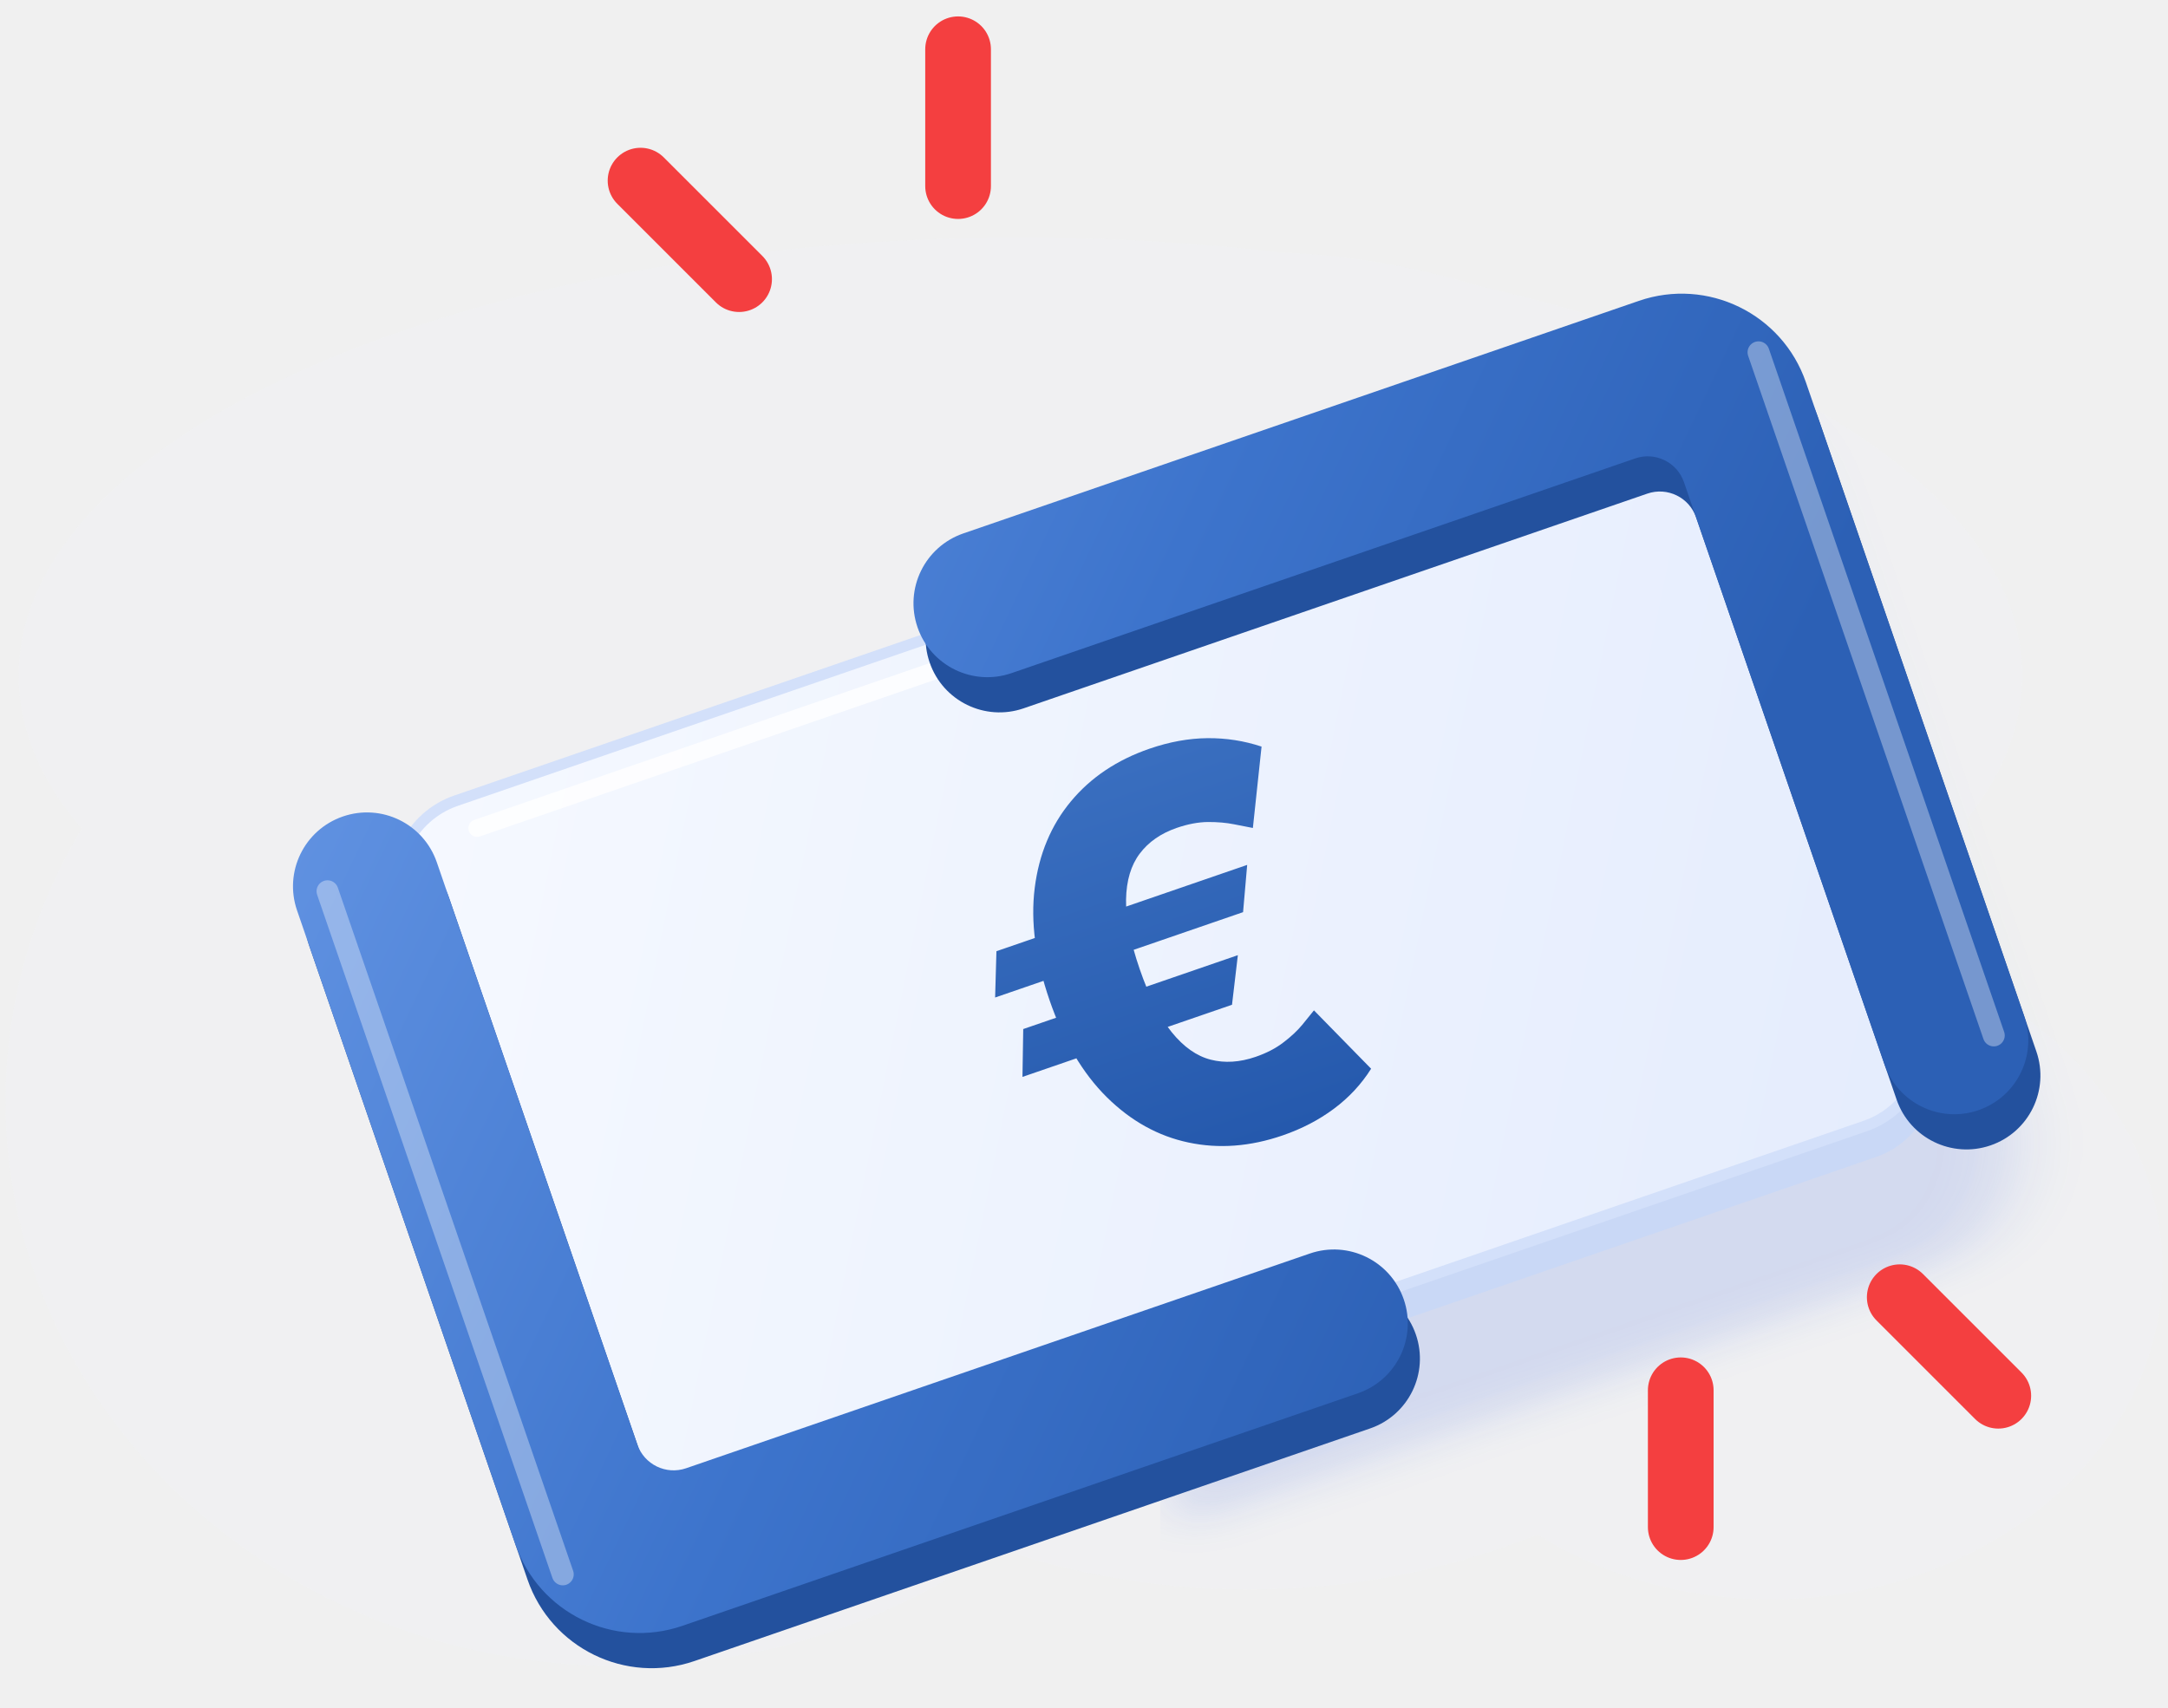
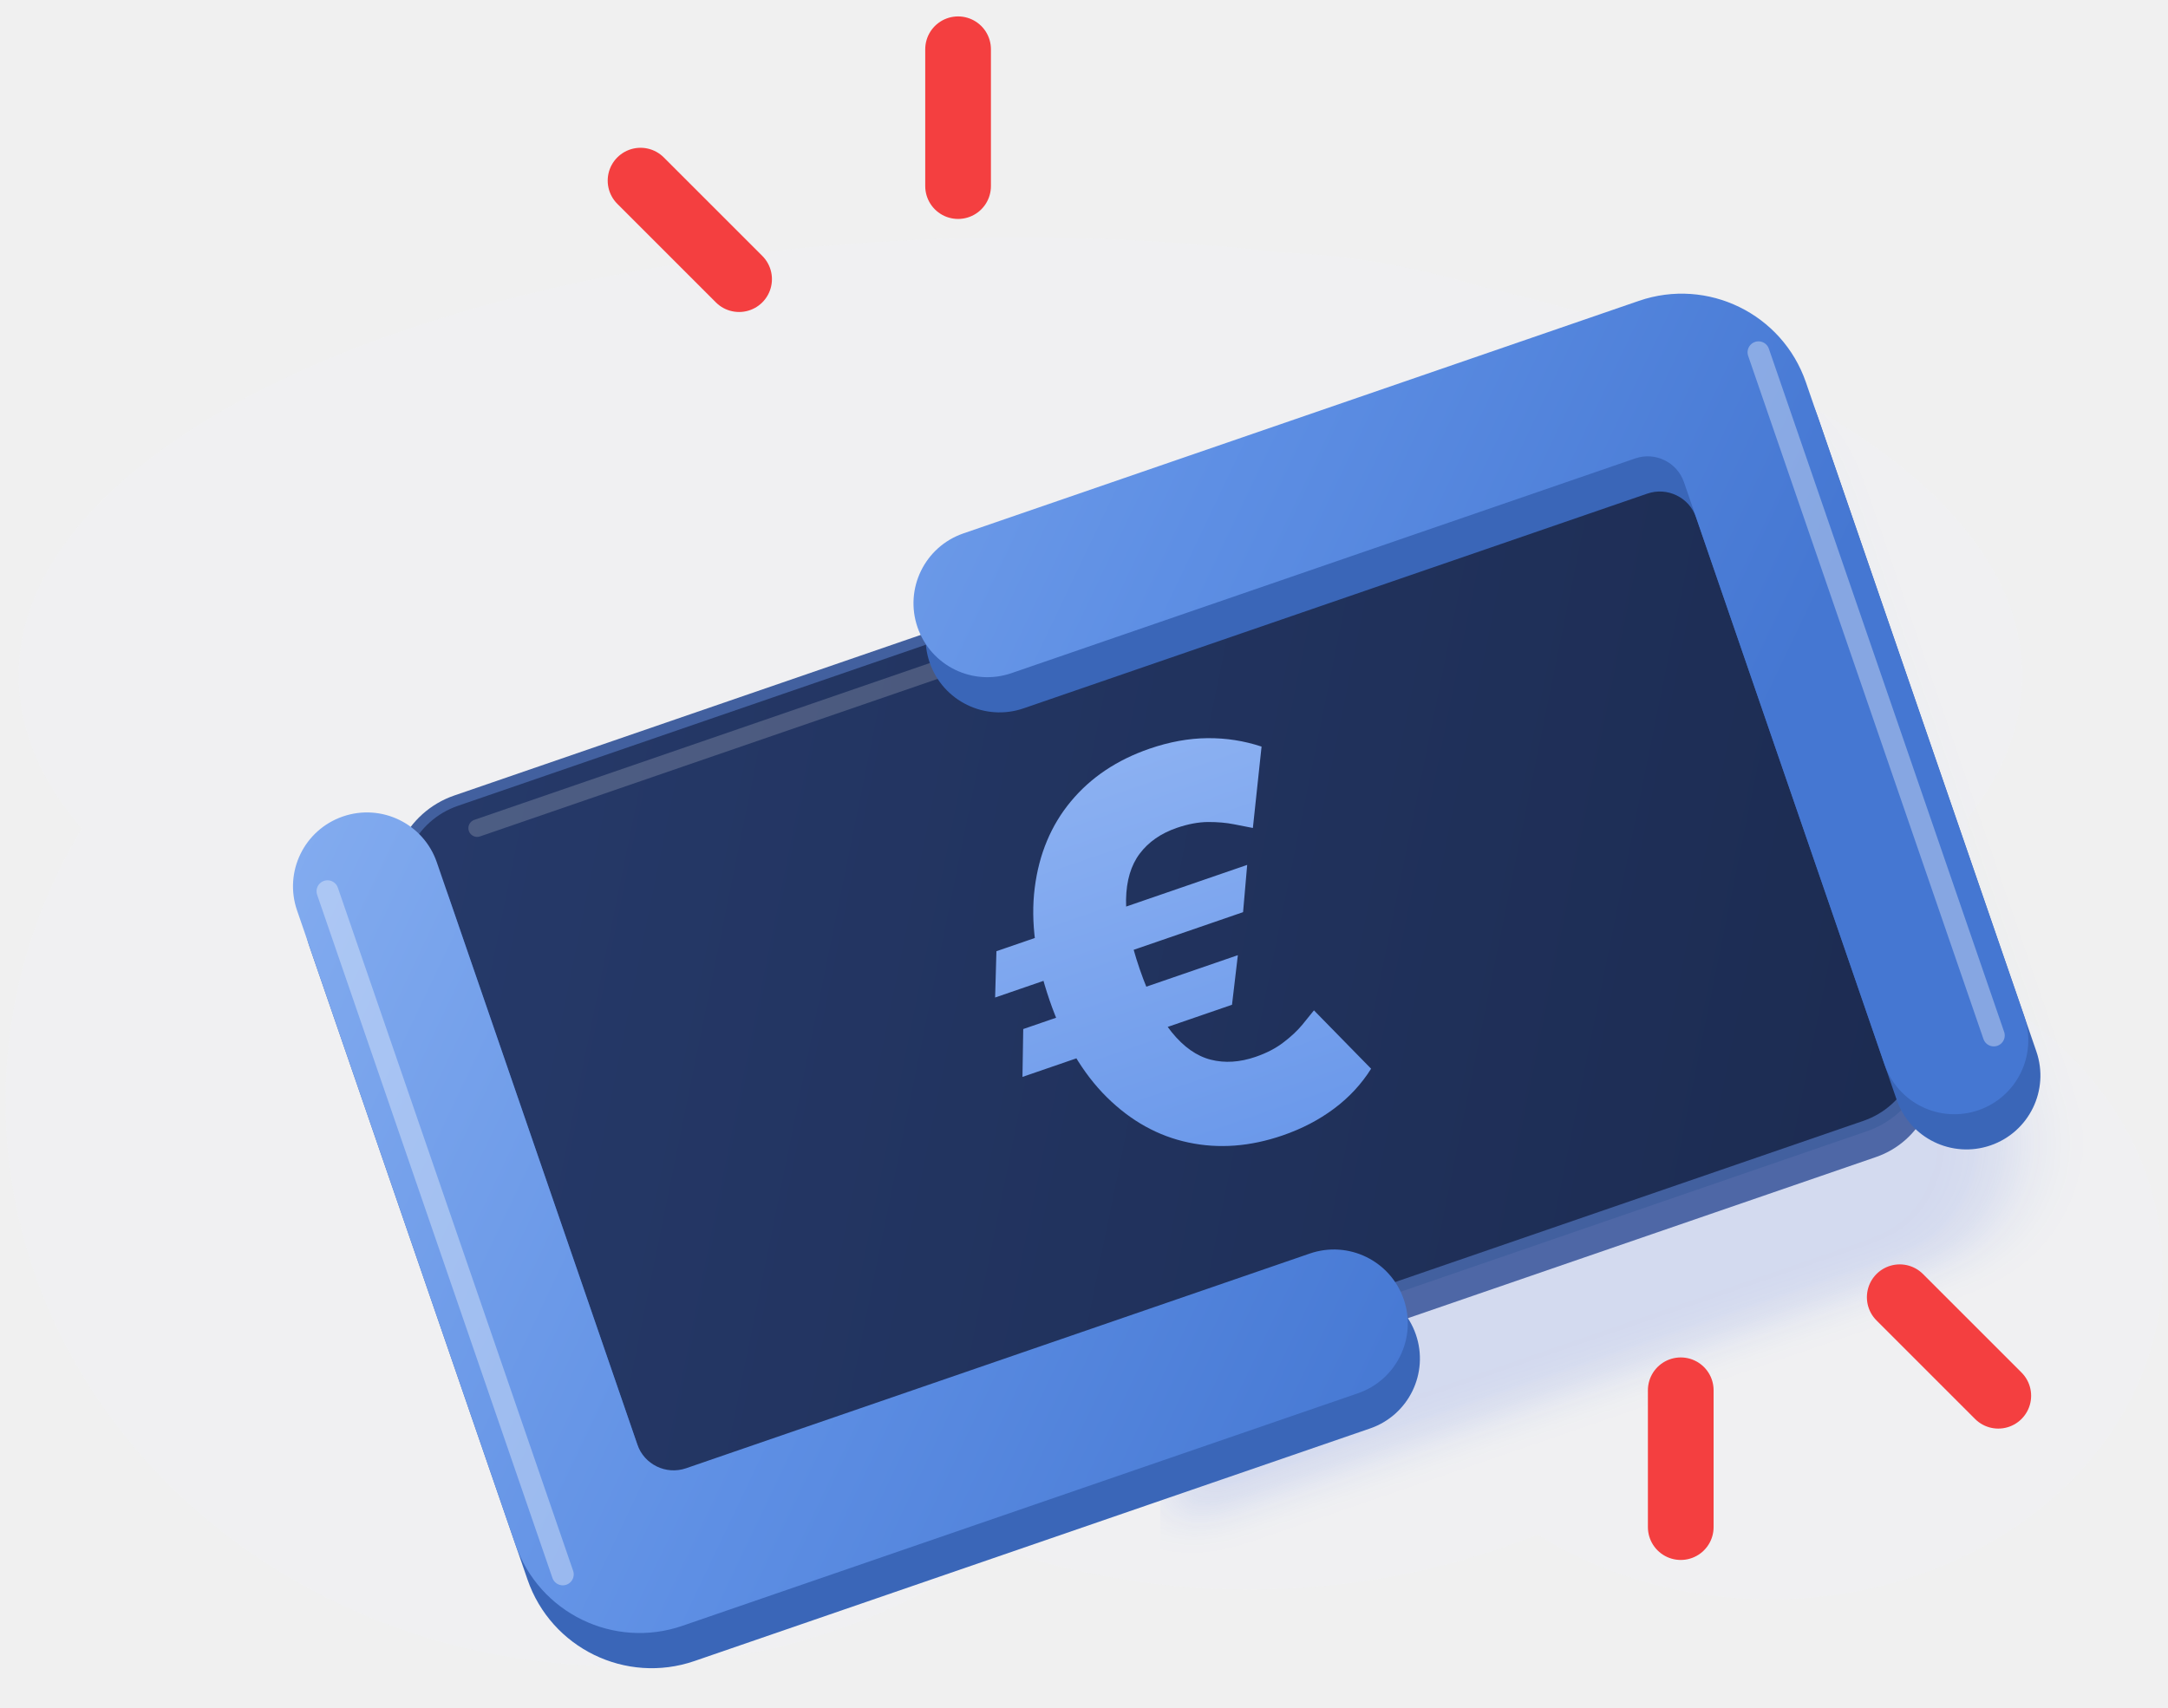
<svg xmlns="http://www.w3.org/2000/svg" viewBox="0 0 198 156" width="198" height="156">
  <defs>
    <filter id="sfuma-ombra" filterUnits="userSpaceOnUse" x="0" y="0" width="198" height="156">
      <feGaussianBlur stdDeviation="2.5" />
    </filter>
    <linearGradient id="banconota-luce" gradientUnits="userSpaceOnUse" x1="-73" y1="-43" x2="73" y2="43">
-       <stop offset="0" stop-color="#F7FAFF" />
-       <stop offset="1" stop-color="#E3EBFD" />
+       <stop offset="0" stop-color="#273B6C" />
+       <stop offset="1" stop-color="#1B2A4F" />
    </linearGradient>
    <linearGradient id="angolare-luce" gradientUnits="userSpaceOnUse" x1="-73" y1="-43" x2="14.6" y2="43">
-       <stop offset="0" stop-color="#6394E3" />
-       <stop offset="0.55" stop-color="#3D74CC" />
-       <stop offset="1" stop-color="#2C60B5" />
+       <stop offset="0" stop-color="#86AEF0" />
+       <stop offset="0.55" stop-color="#5E8FE4" />
+       <stop offset="1" stop-color="#4577D2" />
    </linearGradient>
    <linearGradient id="angolare-alto-luce" gradientUnits="userSpaceOnUse" x1="73" y1="43" x2="-14.6" y2="-43">
-       <stop offset="0" stop-color="#6394E3" />
-       <stop offset="0.55" stop-color="#3D74CC" />
-       <stop offset="1" stop-color="#2C60B5" />
+       <stop offset="0" stop-color="#86AEF0" />
+       <stop offset="0.55" stop-color="#5E8FE4" />
+       <stop offset="1" stop-color="#4577D2" />
    </linearGradient>
    <linearGradient id="euro-luce" gradientUnits="userSpaceOnUse" x1="0" y1="-20" x2="0" y2="20">
-       <stop offset="0" stop-color="#3A6FC0" />
-       <stop offset="1" stop-color="#2458AC" />
+       <stop offset="0" stop-color="#8CB1F2" />
+       <stop offset="1" stop-color="#6A98EA" />
    </linearGradient>
  </defs>
  <g id="nuvola" fill="#F0F4FE" opacity="0.14">
    <ellipse cx="56.6" cy="100.6" rx="56.1" ry="51.6" />
    <ellipse cx="93.2" cy="61.7" rx="91.5" ry="40" />
    <ellipse cx="114.1" cy="84.1" rx="66.3" ry="61.1" />
    <ellipse cx="161.7" cy="115.9" rx="35.8" ry="30.2" />
  </g>
  <g id="banconota-cornice" transform="translate(106 88) rotate(-19)">
    <path id="ombra" d="M-57 -35 L57 -35 C63.63 -35 69 -29.63 69 -23 L69 37 C69 43.63 63.63 49 57 49 L-57 49 C-63.63 49 -69 43.63 -69 37 L-69 -23 C-69 -29.63 -63.63 -35 -57 -35 Z" fill="#1D4ED8" opacity="0.14" filter="url(#sfuma-ombra)" />
    <g id="banconota">
-       <path id="banconota-fianco" d="M-56 -32 L56 -32 C60.42 -32 64 -28.42 64 -24 L64 30 C64 34.42 60.42 38 56 38 L-56 38 C-60.42 38 -64 34.42 -64 30 L-64 -24 C-64 -28.42 -60.42 -32 -56 -32 Z" fill="#C9D8F6" />
-       <path id="banconota-faccia" d="M-56 -35 L56 -35 C60.42 -35 64 -31.42 64 -27 L64 27 C64 31.42 60.42 35 56 35 L-56 35 C-60.42 35 -64 31.42 -64 27 L-64 -27 C-64 -31.42 -60.42 -35 -56 -35 Z" fill="url(#banconota-luce)" stroke="#D3E0FA" stroke-width="1" />
-       <path id="banconota-riflesso" d="M-55 -32 H55" stroke="#FFFFFF" stroke-opacity="0.8" stroke-width="1.6" stroke-linecap="round" />
+       <path id="banconota-fianco" d="M-56 -32 L56 -32 C60.42 -32 64 -28.42 64 -24 L64 30 C64 34.42 60.42 38 56 38 L-56 38 C-60.42 38 -64 34.42 -64 30 L-64 -24 C-64 -28.42 -60.42 -32 -56 -32 Z" fill="#4E67A6" />
+       <path id="banconota-faccia" d="M-56 -35 L56 -35 C60.42 -35 64 -31.42 64 -27 L64 27 C64 31.42 60.42 35 56 35 L-56 35 C-60.42 35 -64 31.42 -64 27 L-64 -27 C-64 -31.42 -60.42 -35 -56 -35 Z" fill="url(#banconota-luce)" stroke="#42609F" stroke-width="1" />
+       <path id="banconota-riflesso" d="M-55 -32 H55" stroke="#FFFFFF" stroke-opacity="0.18" stroke-width="1.6" stroke-linecap="round" />
      <path id="euro" d="M10.4 -5.93 8.64 -1.97H-15.31L-13.82 -5.93ZM6.91 1.59 4.93 5.7H-15.31L-13.82 1.59ZM15.16 -15.72 11.99 -8.95Q11.4 -9.29 10.47 -9.83Q9.55 -10.37 8.29 -10.8Q7.03 -11.22 5.42 -11.22Q3.12 -11.22 1.46 -10.1Q-0.2 -8.98 -1.09 -6.54Q-1.98 -4.09 -1.98 -0.12Q-1.98 3.84 -1.09 6.28Q-0.2 8.72 1.46 9.81Q3.12 10.9 5.42 10.9Q7.01 10.9 8.25 10.48Q9.5 10.07 10.4 9.52Q11.3 8.97 11.84 8.62L15.04 15.36Q13.09 16.93 10.64 17.71Q8.2 18.49 5.42 18.49Q0.71 18.49 -2.93 16.3Q-6.57 14.12 -8.63 9.96Q-10.69 5.79 -10.69 -0.12Q-10.69 -6.07 -8.63 -10.26Q-6.57 -14.45 -2.93 -16.66Q0.71 -18.87 5.42 -18.87Q8.3 -18.87 10.73 -18.06Q13.16 -17.25 15.16 -15.72Z" fill="url(#euro-luce)" />
    </g>
    <g id="angolare-basso">
      <g transform="translate(0 3.4) rotate(0)">
-         <path id="angolare-basso-fianco" d="M-73 -30.25 L-73 31 C-73 37.63 -67.63 43 -61 43 L4.25 43 C7.98 43 11 39.98 11 36.25 L11 36.25 C11 32.52 7.98 29.5 4.25 29.5 L-56 29.5 C-57.93 29.5 -59.5 27.93 -59.5 26 L-59.5 -30.25 C-59.5 -33.98 -62.52 -37 -66.25 -37 L-66.25 -37 C-69.98 -37 -73 -33.98 -73 -30.25 Z" fill="#23519E" />
+         <path id="angolare-basso-fianco" d="M-73 -30.25 L-73 31 C-73 37.63 -67.63 43 -61 43 L4.25 43 C7.98 43 11 39.98 11 36.25 L11 36.25 C11 32.52 7.98 29.5 4.25 29.5 L-56 29.5 C-57.93 29.5 -59.5 27.93 -59.5 26 L-59.5 -30.25 C-59.5 -33.98 -62.52 -37 -66.25 -37 L-66.25 -37 C-69.98 -37 -73 -33.98 -73 -30.25 Z" fill="#3A66B8" />
      </g>
      <g transform="rotate(0)">
        <path id="angolare-basso-faccia" d="M-73 -30.25 L-73 31 C-73 37.63 -67.63 43 -61 43 L4.25 43 C7.98 43 11 39.98 11 36.25 L11 36.25 C11 32.52 7.98 29.5 4.25 29.5 L-56 29.5 C-57.93 29.5 -59.5 27.93 -59.5 26 L-59.5 -30.25 C-59.5 -33.98 -62.52 -37 -66.25 -37 L-66.25 -37 C-69.98 -37 -73 -33.98 -73 -30.25 Z" fill="url(#angolare-luce)" />
        <path id="angolare-basso-riflesso" d="M-69.8 -31 V35" stroke="#FFFFFF" stroke-opacity="0.35" stroke-width="2" stroke-linecap="round" />
      </g>
    </g>
    <g id="angolare-alto">
      <g transform="translate(0 3.4) rotate(180)">
-         <path id="angolare-alto-fianco" d="M-73 -30.25 L-73 31 C-73 37.63 -67.63 43 -61 43 L4.25 43 C7.98 43 11 39.98 11 36.25 L11 36.25 C11 32.52 7.98 29.5 4.25 29.5 L-56 29.5 C-57.93 29.5 -59.5 27.93 -59.5 26 L-59.5 -30.25 C-59.5 -33.98 -62.52 -37 -66.25 -37 L-66.25 -37 C-69.98 -37 -73 -33.98 -73 -30.25 Z" fill="#23519E" />
+         <path id="angolare-alto-fianco" d="M-73 -30.25 L-73 31 C-73 37.63 -67.63 43 -61 43 L4.25 43 C7.98 43 11 39.98 11 36.25 L11 36.25 C11 32.52 7.98 29.5 4.25 29.5 L-56 29.5 C-57.93 29.5 -59.5 27.93 -59.5 26 L-59.5 -30.25 C-59.5 -33.98 -62.52 -37 -66.25 -37 L-66.25 -37 C-69.98 -37 -73 -33.98 -73 -30.25 Z" fill="#3A66B8" />
      </g>
      <g transform="rotate(180)">
        <path id="angolare-alto-faccia" d="M-73 -30.25 L-73 31 C-73 37.63 -67.63 43 -61 43 L4.25 43 C7.98 43 11 39.98 11 36.25 L11 36.25 C11 32.52 7.98 29.5 4.25 29.5 L-56 29.5 C-57.93 29.5 -59.5 27.93 -59.5 26 L-59.5 -30.25 C-59.5 -33.98 -62.52 -37 -66.25 -37 L-66.25 -37 C-69.98 -37 -73 -33.98 -73 -30.25 Z" fill="url(#angolare-alto-luce)" />
        <path id="angolare-alto-riflesso" d="M-69.8 -31 V35" stroke="#FFFFFF" stroke-opacity="0.35" stroke-width="2" stroke-linecap="round" />
      </g>
    </g>
  </g>
  <g id="lampi">
    <path id="lampo-alto-1" d="M87.5 4.5 L87.5 17" stroke="#F43F40" stroke-width="6" stroke-linecap="round" fill="none" />
    <path id="lampo-basso-1" d="M153.5 139.5 L153.5 127" stroke="#F43F40" stroke-width="6" stroke-linecap="round" fill="none" />
    <path id="lampo-alto-2" d="M58.5 16.5 L67.5 25.5" stroke="#F43F40" stroke-width="6" stroke-linecap="round" fill="none" />
    <path id="lampo-basso-2" d="M182.5 127.5 L173.5 118.5" stroke="#F43F40" stroke-width="6" stroke-linecap="round" fill="none" />
  </g>
</svg>
